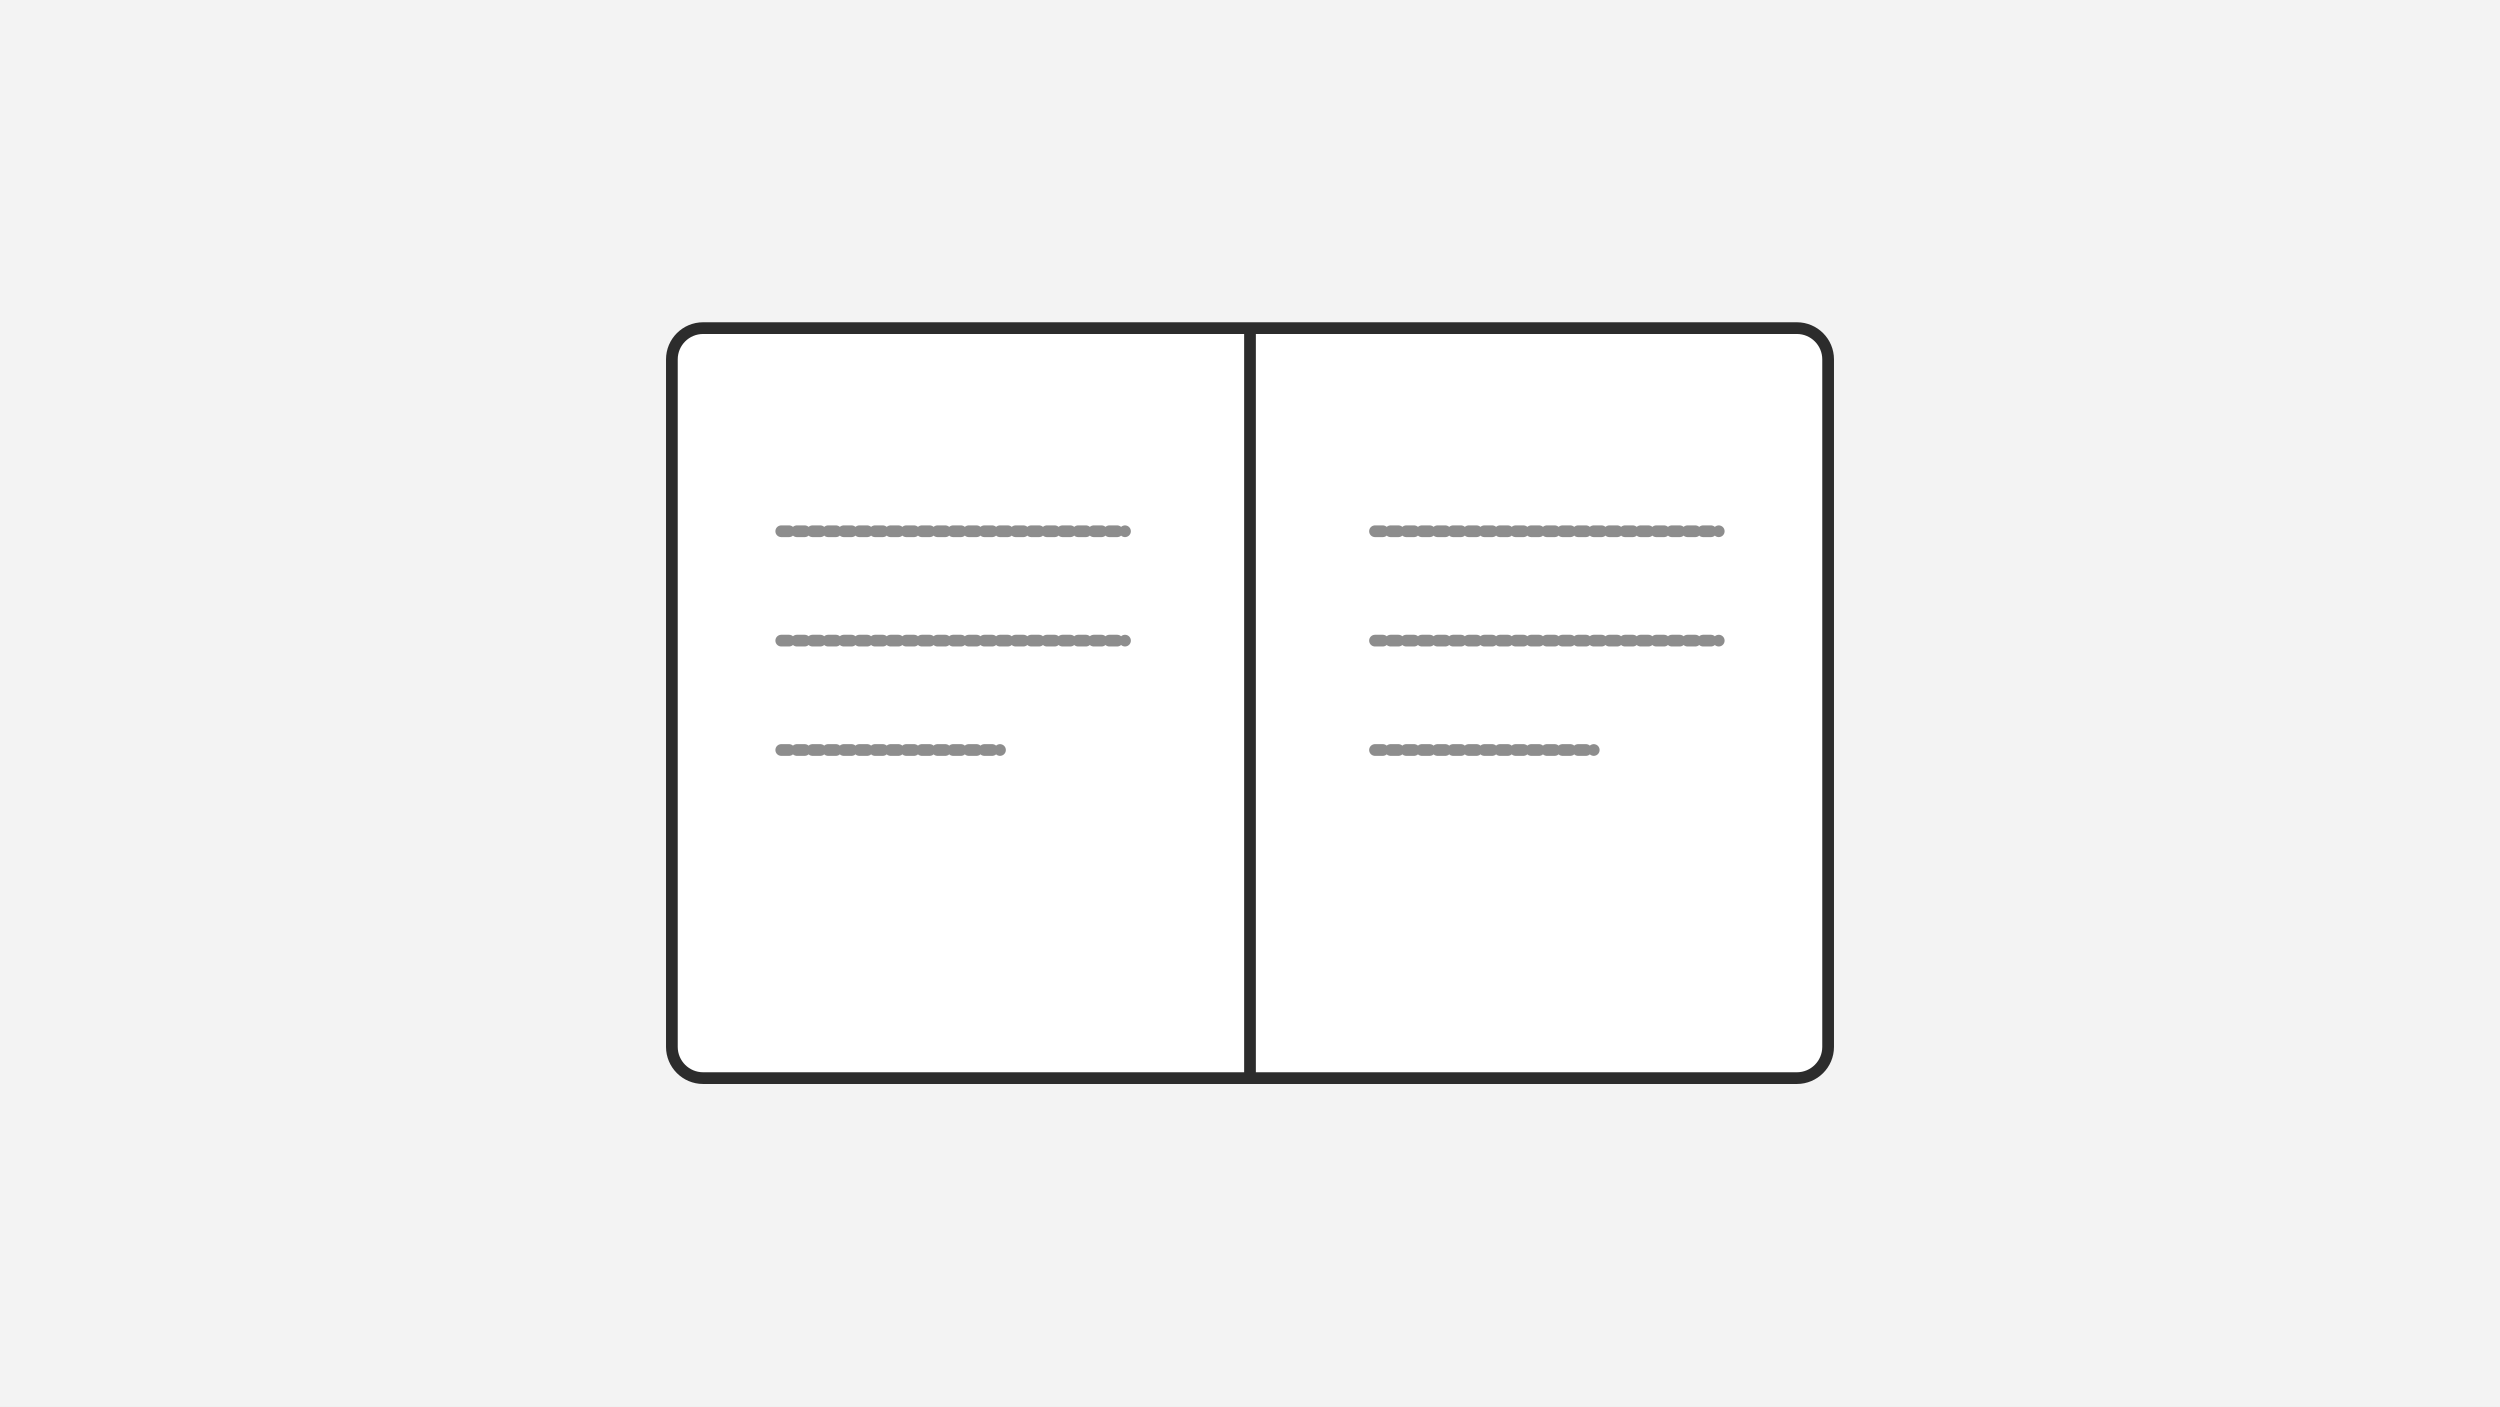
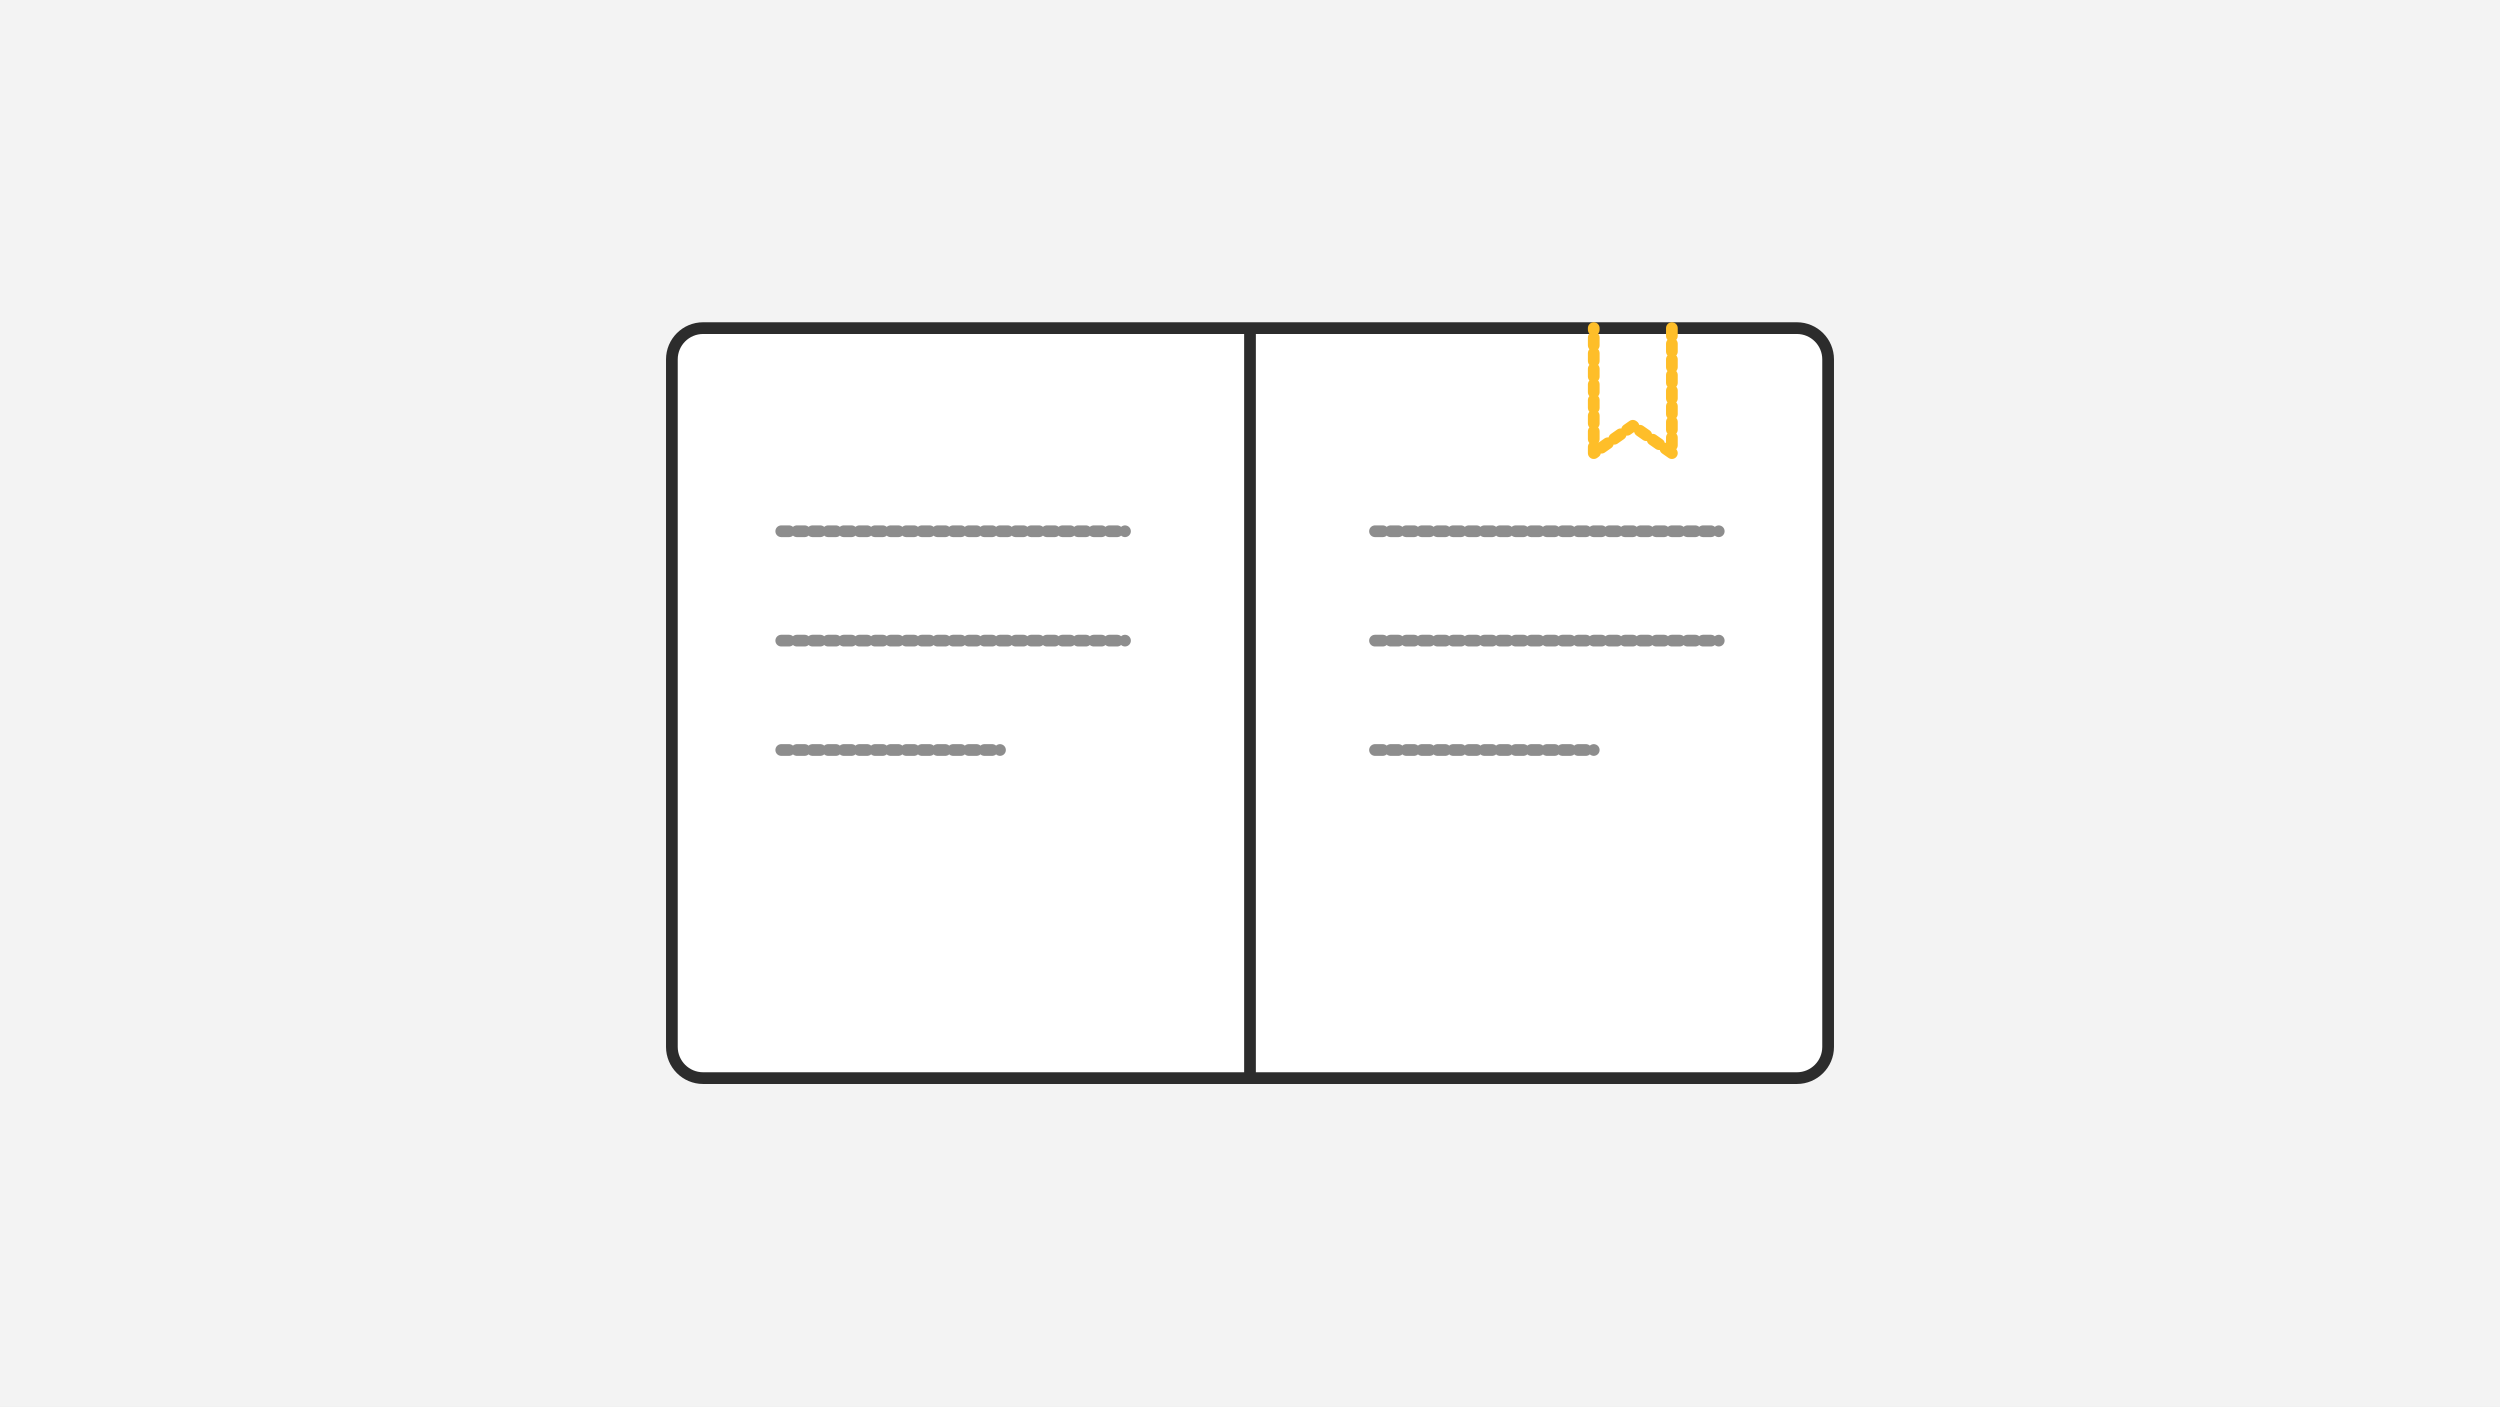
<svg xmlns="http://www.w3.org/2000/svg" viewBox="0 0 320 180" fill="none">
  <style>
-     .ink { stroke-dasharray: 1; stroke-dashoffset: 0; }
+     .ink, .accent { stroke-dasharray: 1; stroke-dashoffset: 0; }
    @media (prefers-reduced-motion: no-preference) {
-       .ink { animation: ink 9s cubic-bezier(0.45, 0, 0.55, 1) infinite; }
-       .late { animation-delay: -3s; }
+       .ink { animation: draw 2.2s cubic-bezier(0.45, 0, 0.2, 1) both; }
+       .late { animation-delay: 0.28s; }
+       .accent { animation: draw 1.4s 0.85s cubic-bezier(0.45, 0, 0.2, 1) both; }
    }
-     @keyframes ink {
-       0%, 100% { stroke-dashoffset: 0.45; opacity: 0.45; }
-       50% { stroke-dashoffset: 0; opacity: 1; }
+     @keyframes draw {
+       from { stroke-dashoffset: 1; opacity: 0.2; }
+       to { stroke-dashoffset: 0; opacity: 1; }
    }
  </style>
  <rect width="320" height="180" fill="#f3f3f3" />
  <rect x="86" y="42" width="148" height="96" rx="4" fill="#fff" stroke="#2c2c2c" stroke-width="1.5" />
  <path d="M160 42v96" stroke="#2c2c2c" stroke-width="1.5" />
  <path class="ink" pathLength="1" d="M100 68h44M100 82h44M100 96h28" stroke="#8d8d8d" stroke-width="1.5" stroke-linecap="round" />
  <path class="ink late" pathLength="1" d="M176 68h44M176 82h44M176 96h28" stroke="#8d8d8d" stroke-width="1.5" stroke-linecap="round" />
+   <path class="accent" pathLength="1" d="M214 42v16l-5-3.5-5 3.5V42" stroke="#FEBE29" stroke-width="1.5" stroke-linejoin="round" stroke-linecap="round" />
</svg>
